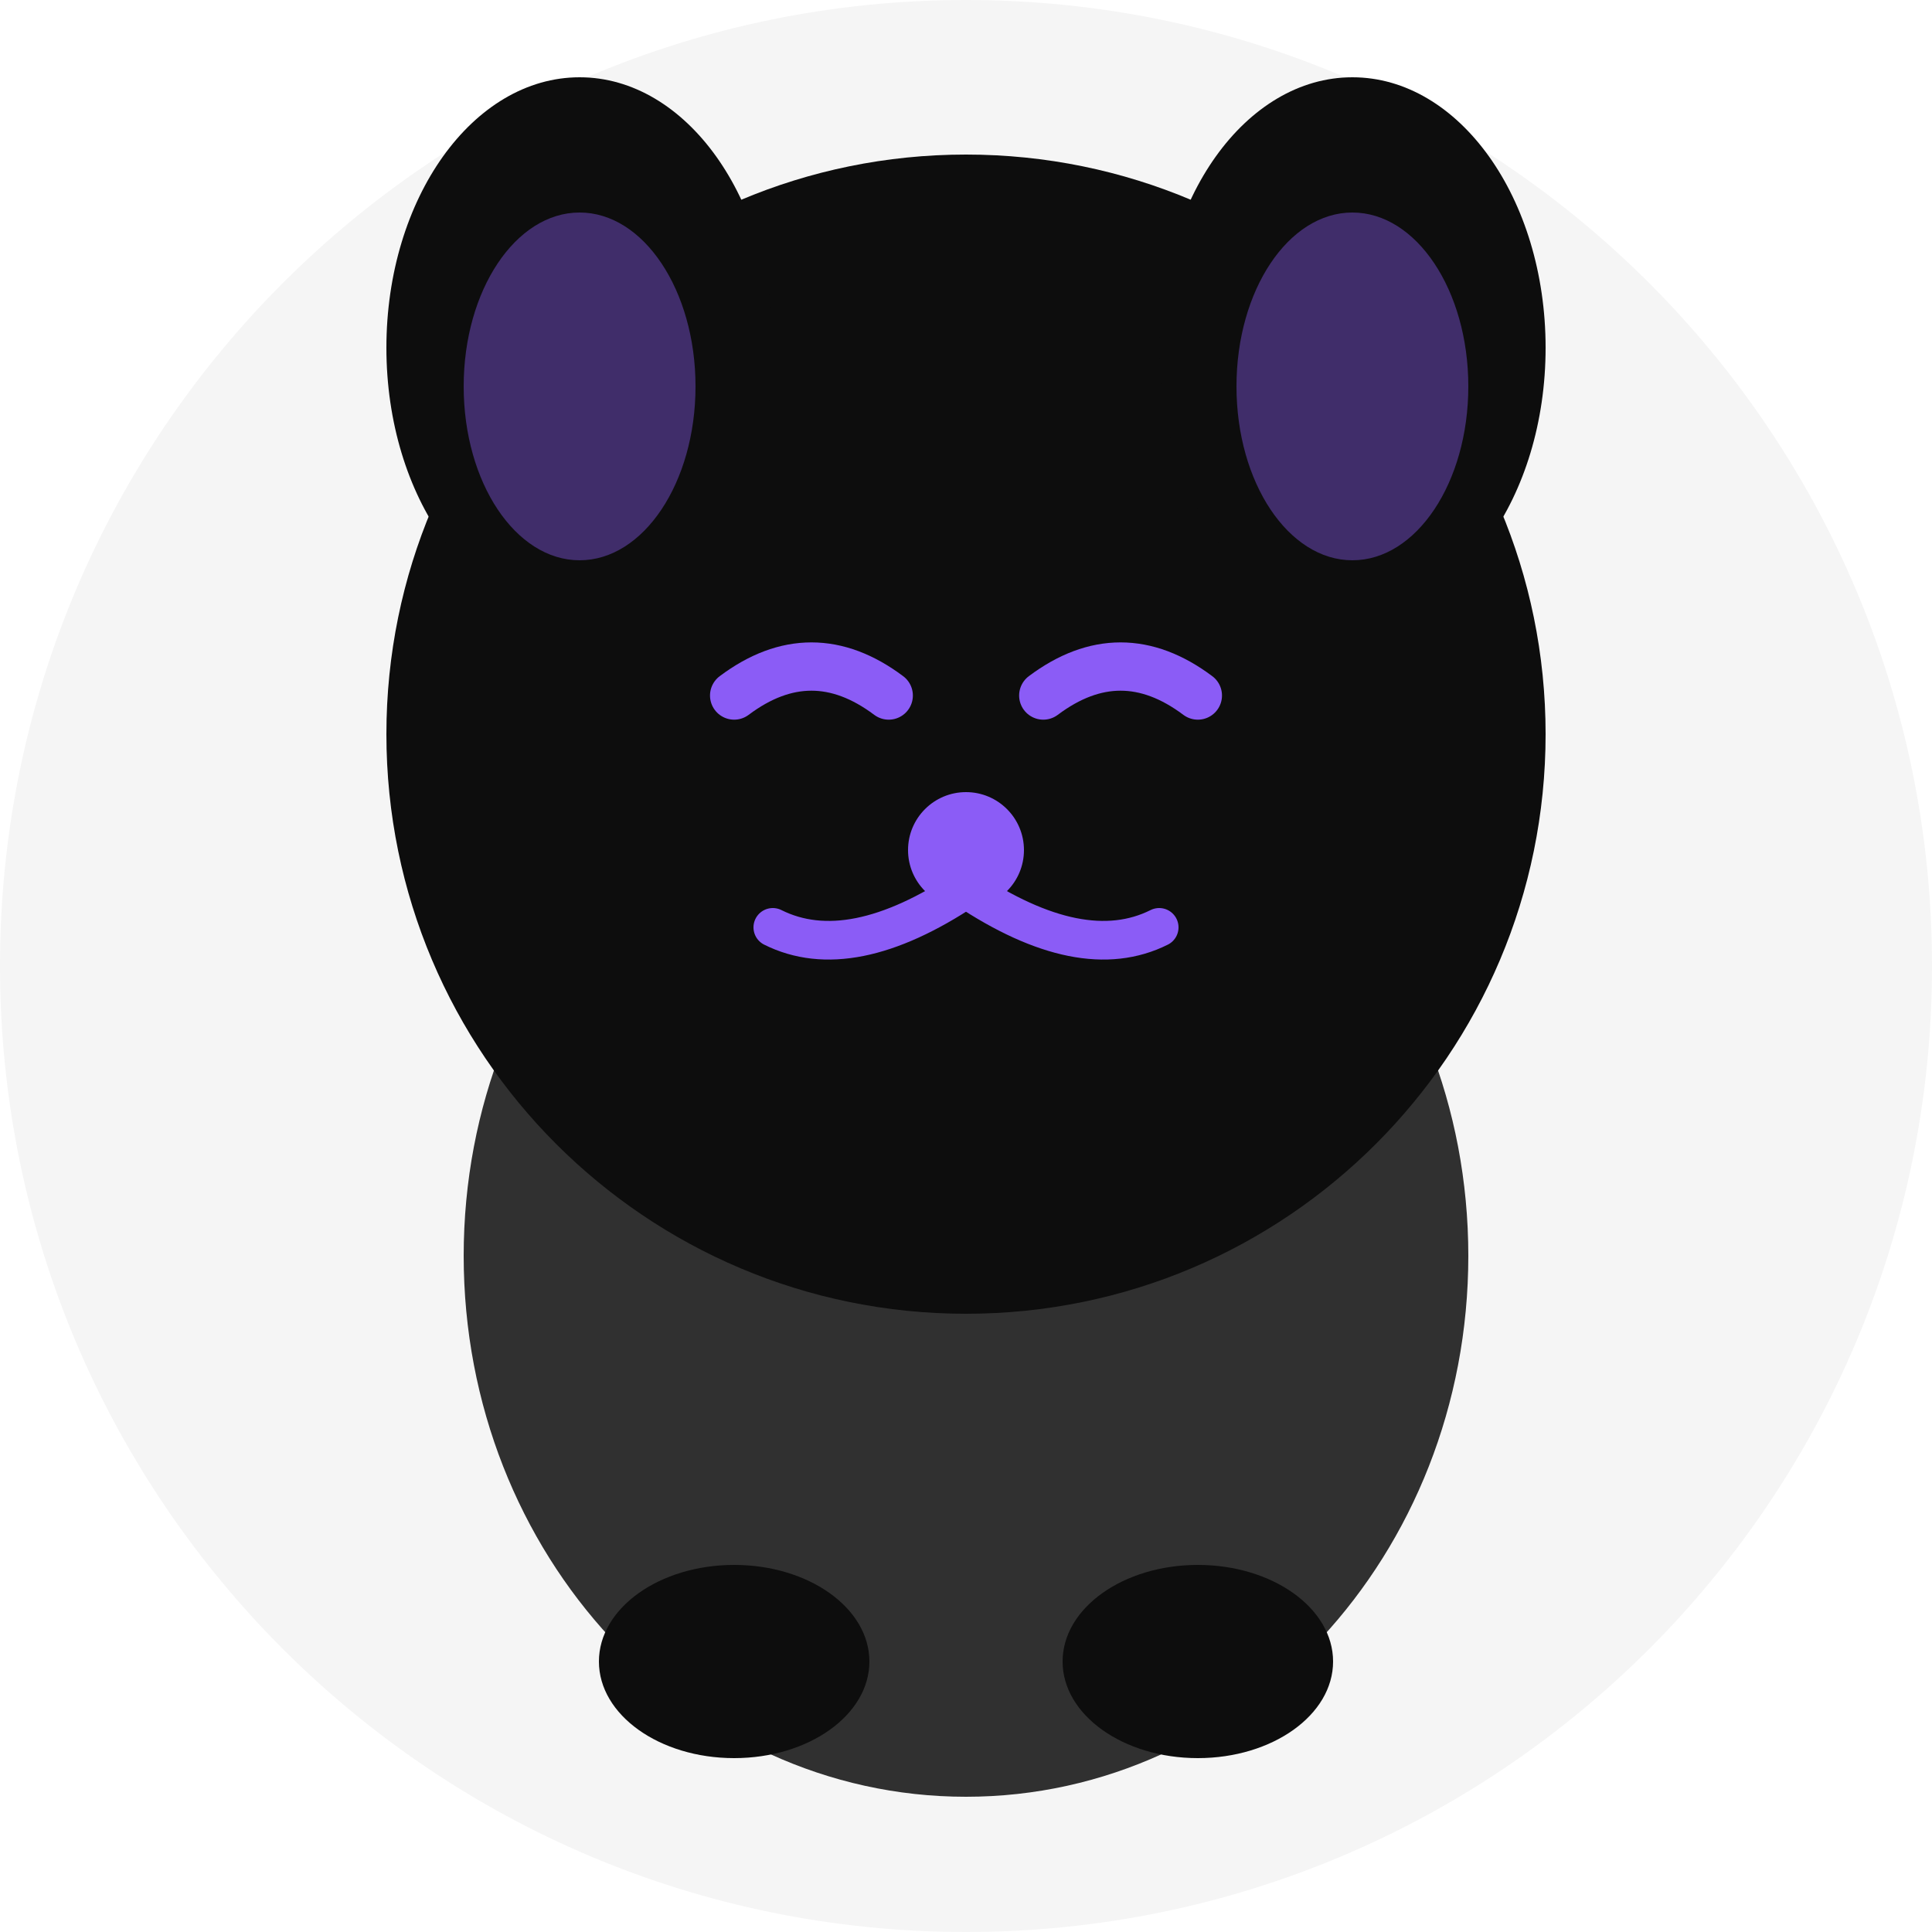
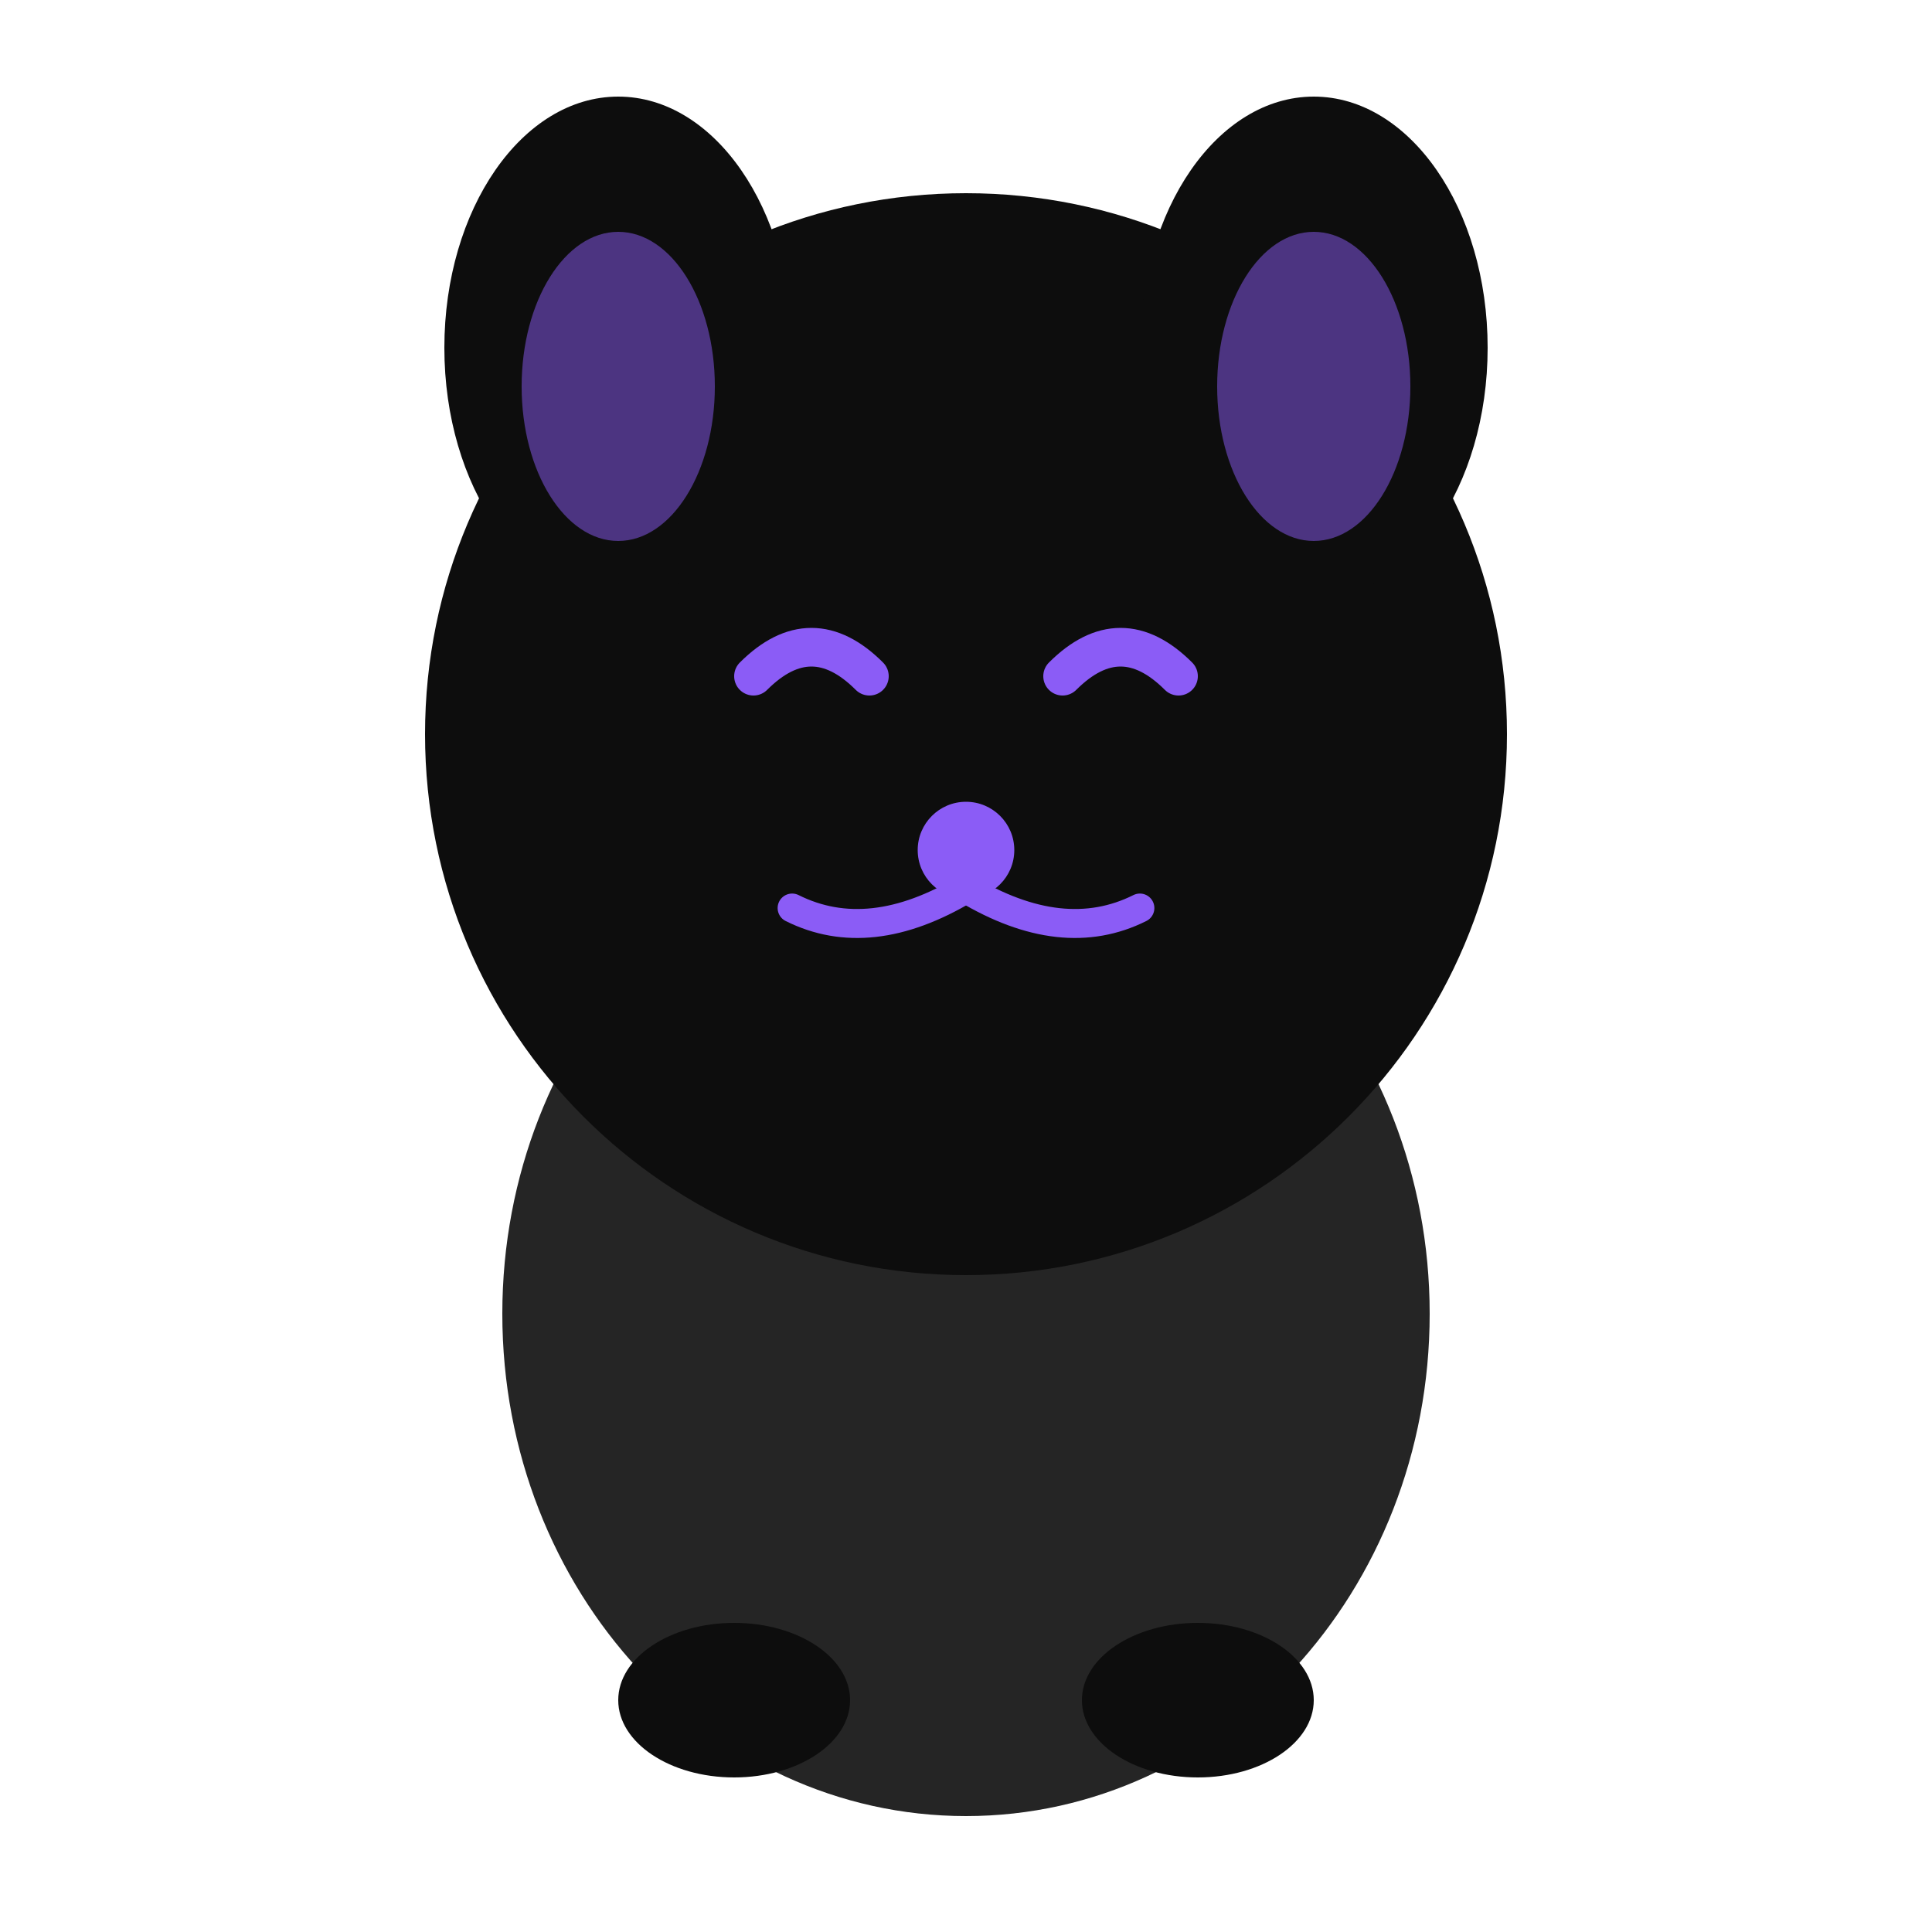
- <svg xmlns="http://www.w3.org/2000/svg" viewBox="0 0 100 100" fill="none">
-   <circle cx="50" cy="50" r="50" fill="#F5F5F5" />
-   <ellipse cx="50" cy="65" rx="26" ry="28" fill="#0D0D0D" opacity="0.85" />
-   <circle cx="50" cy="38" r="30" fill="#0D0D0D" />
-   <ellipse cx="30" cy="18" rx="10" ry="14" fill="#0D0D0D" />
-   <ellipse cx="30" cy="20" rx="6" ry="9" fill="#8B5CF6" opacity="0.4" />
-   <ellipse cx="70" cy="18" rx="10" ry="14" fill="#0D0D0D" />
-   <ellipse cx="70" cy="20" rx="6" ry="9" fill="#8B5CF6" opacity="0.4" />
-   <path d="M38 36 Q42 33 46 36" stroke="#8B5CF6" stroke-width="2.5" fill="none" stroke-linecap="round" />
-   <path d="M54 36 Q58 33 62 36" stroke="#8B5CF6" stroke-width="2.5" fill="none" stroke-linecap="round" />
-   <circle cx="50" cy="44" r="3" fill="#8B5CF6" />
-   <path d="M50 46 Q44 50 40 48" stroke="#8B5CF6" stroke-width="2" fill="none" stroke-linecap="round" />
-   <path d="M50 46 Q56 50 60 48" stroke="#8B5CF6" stroke-width="2" fill="none" stroke-linecap="round" />
-   <ellipse cx="38" cy="86" rx="7" ry="5" fill="#0D0D0D" />
-   <ellipse cx="62" cy="86" rx="7" ry="5" fill="#0D0D0D" />
+ <svg xmlns="http://www.w3.org/2000/svg" viewBox="0 0 100 100" preserveAspectRatio="xMidYMid meet">
+   <ellipse cx="50" cy="68" rx="24" ry="26" fill="#0D0D0D" opacity="0.9" />
+   <circle cx="50" cy="38" r="28" fill="#0D0D0D" />
+   <ellipse cx="32" cy="18" rx="9" ry="13" fill="#0D0D0D" />
+   <ellipse cx="32" cy="20" rx="5" ry="8" fill="#8B5CF6" opacity="0.5" />
+   <ellipse cx="68" cy="18" rx="9" ry="13" fill="#0D0D0D" />
+   <ellipse cx="68" cy="20" rx="5" ry="8" fill="#8B5CF6" opacity="0.5" />
+   <path d="M39 35 Q42 32 45 35" stroke="#8B5CF6" stroke-width="2" fill="none" stroke-linecap="round" />
+   <path d="M55 35 Q58 32 61 35" stroke="#8B5CF6" stroke-width="2" fill="none" stroke-linecap="round" />
+   <circle cx="50" cy="44" r="2.5" fill="#8B5CF6" />
+   <path d="M50 46 Q45 49 41 47" stroke="#8B5CF6" stroke-width="1.5" fill="none" stroke-linecap="round" />
+   <path d="M50 46 Q55 49 59 47" stroke="#8B5CF6" stroke-width="1.5" fill="none" stroke-linecap="round" />
+   <ellipse cx="38" cy="88" rx="6" ry="4" fill="#0D0D0D" />
+   <ellipse cx="62" cy="88" rx="6" ry="4" fill="#0D0D0D" />
</svg>
